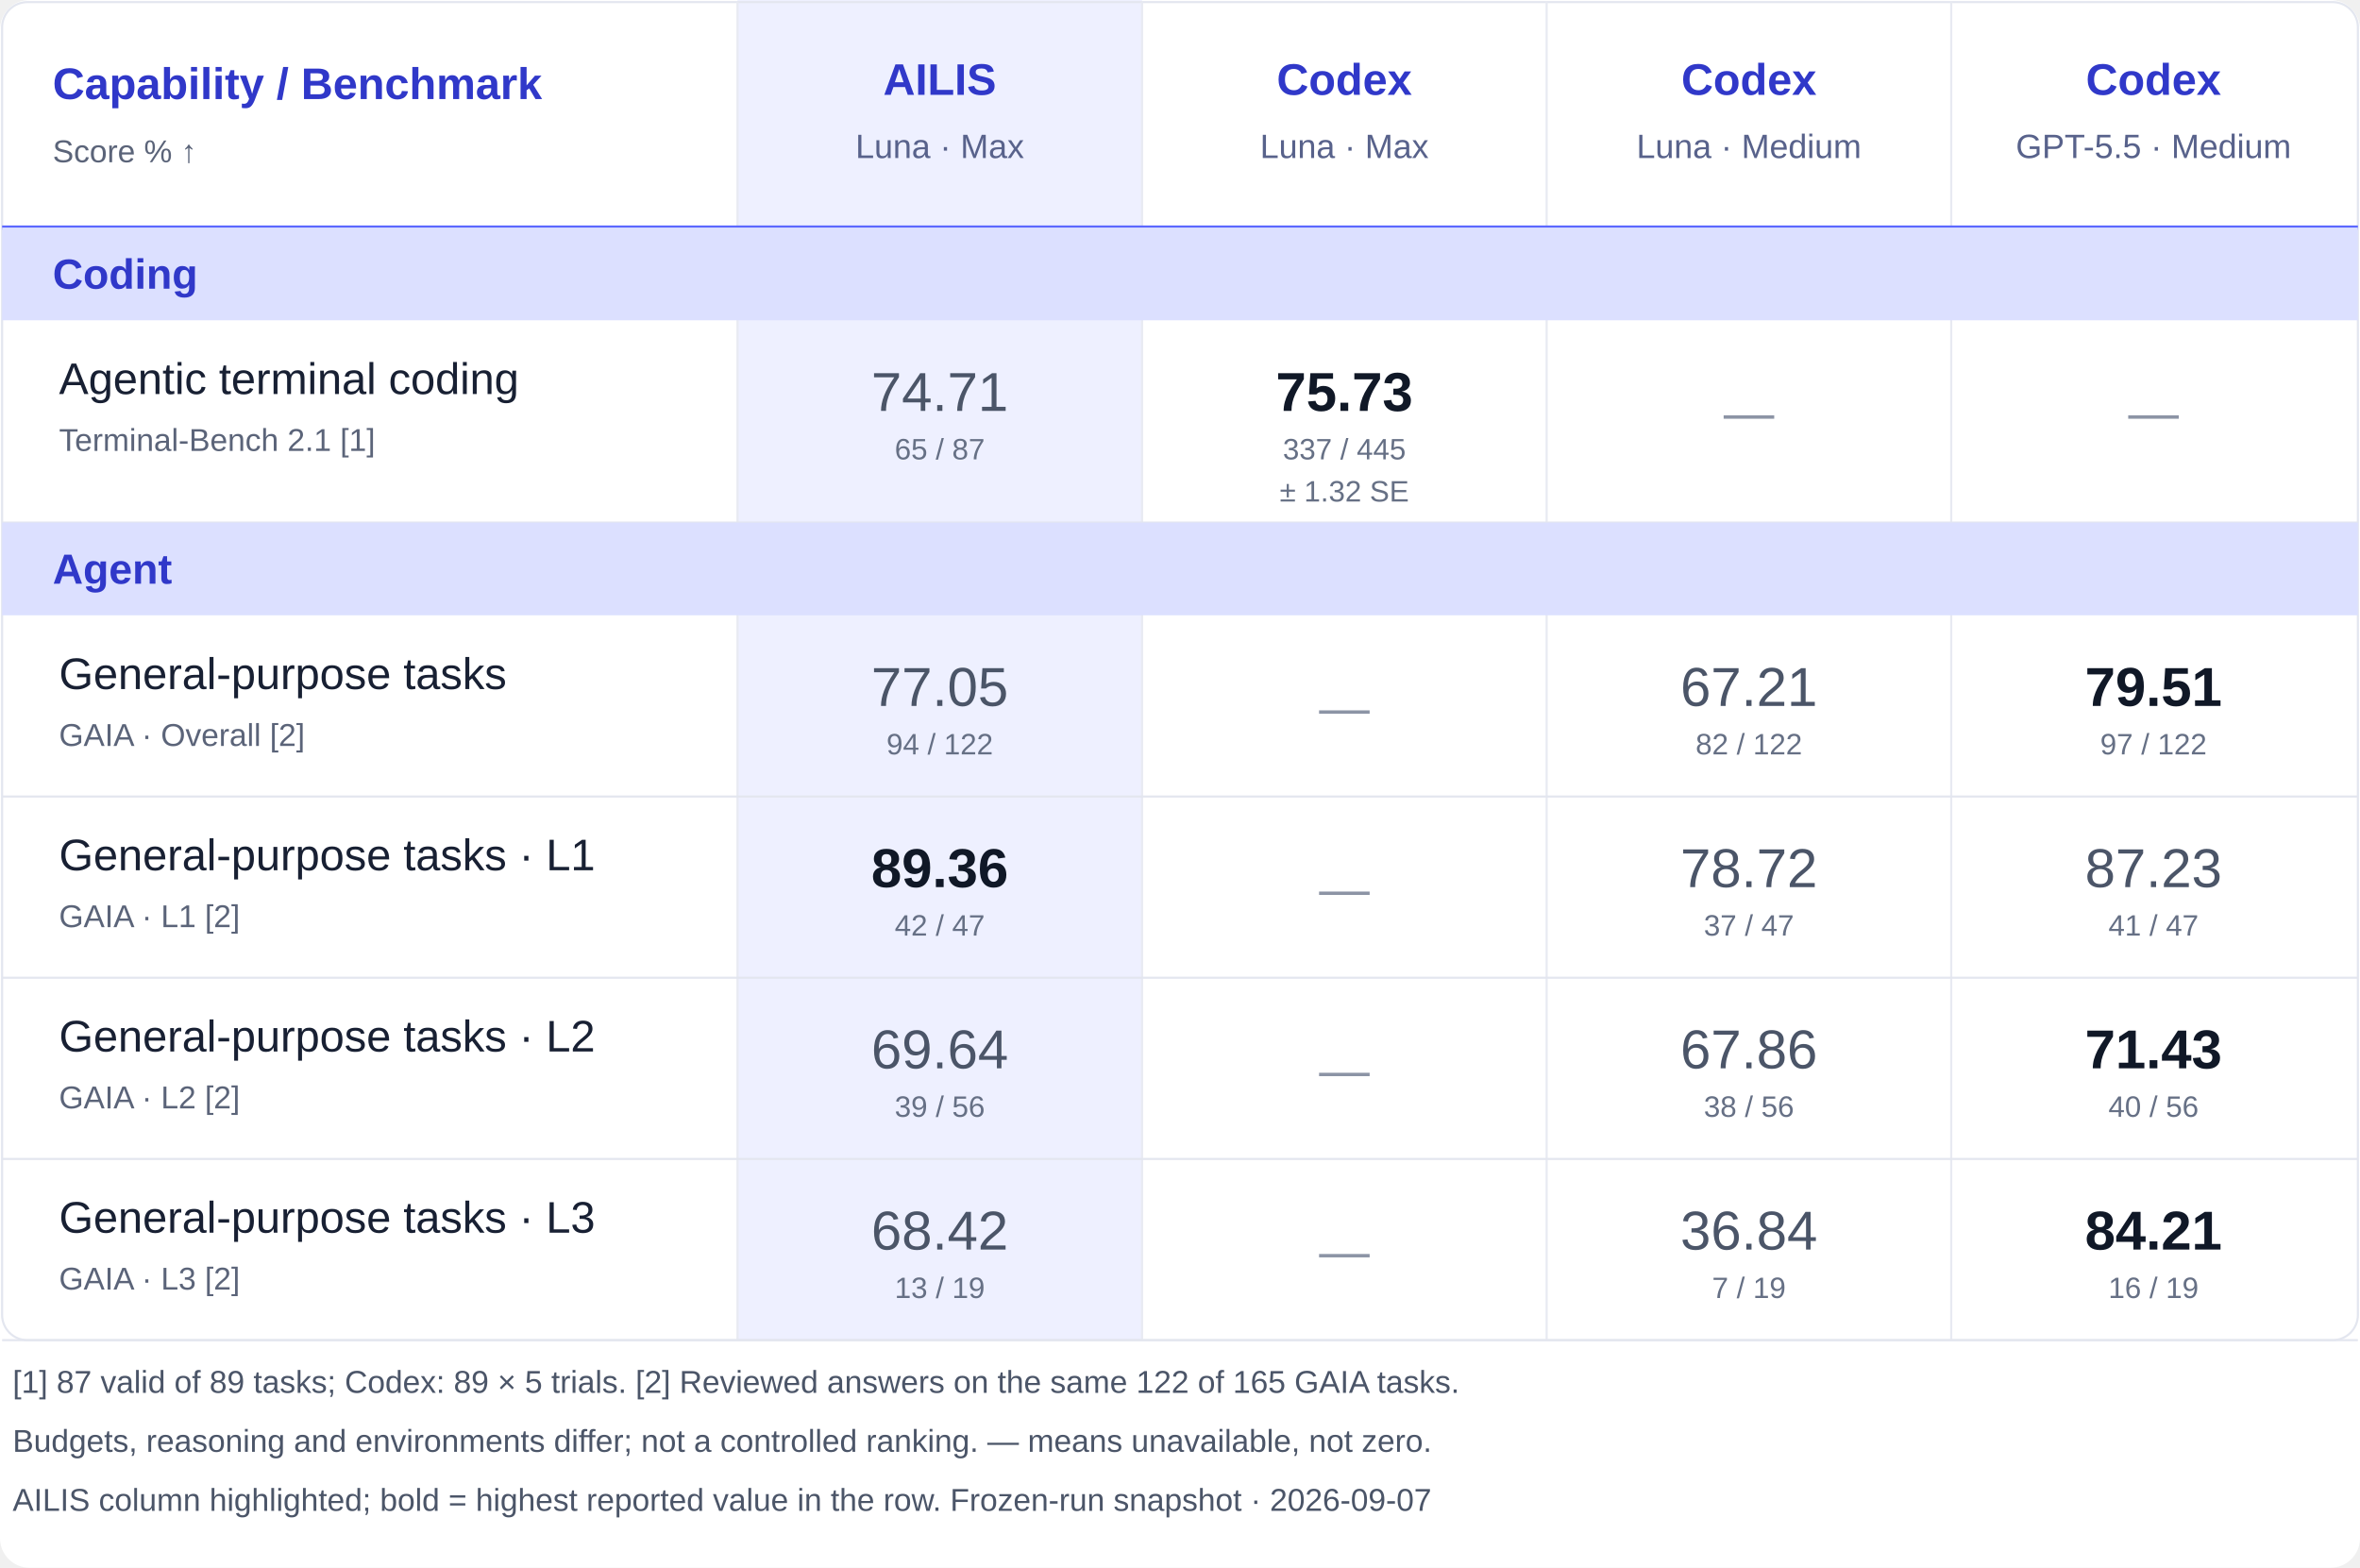
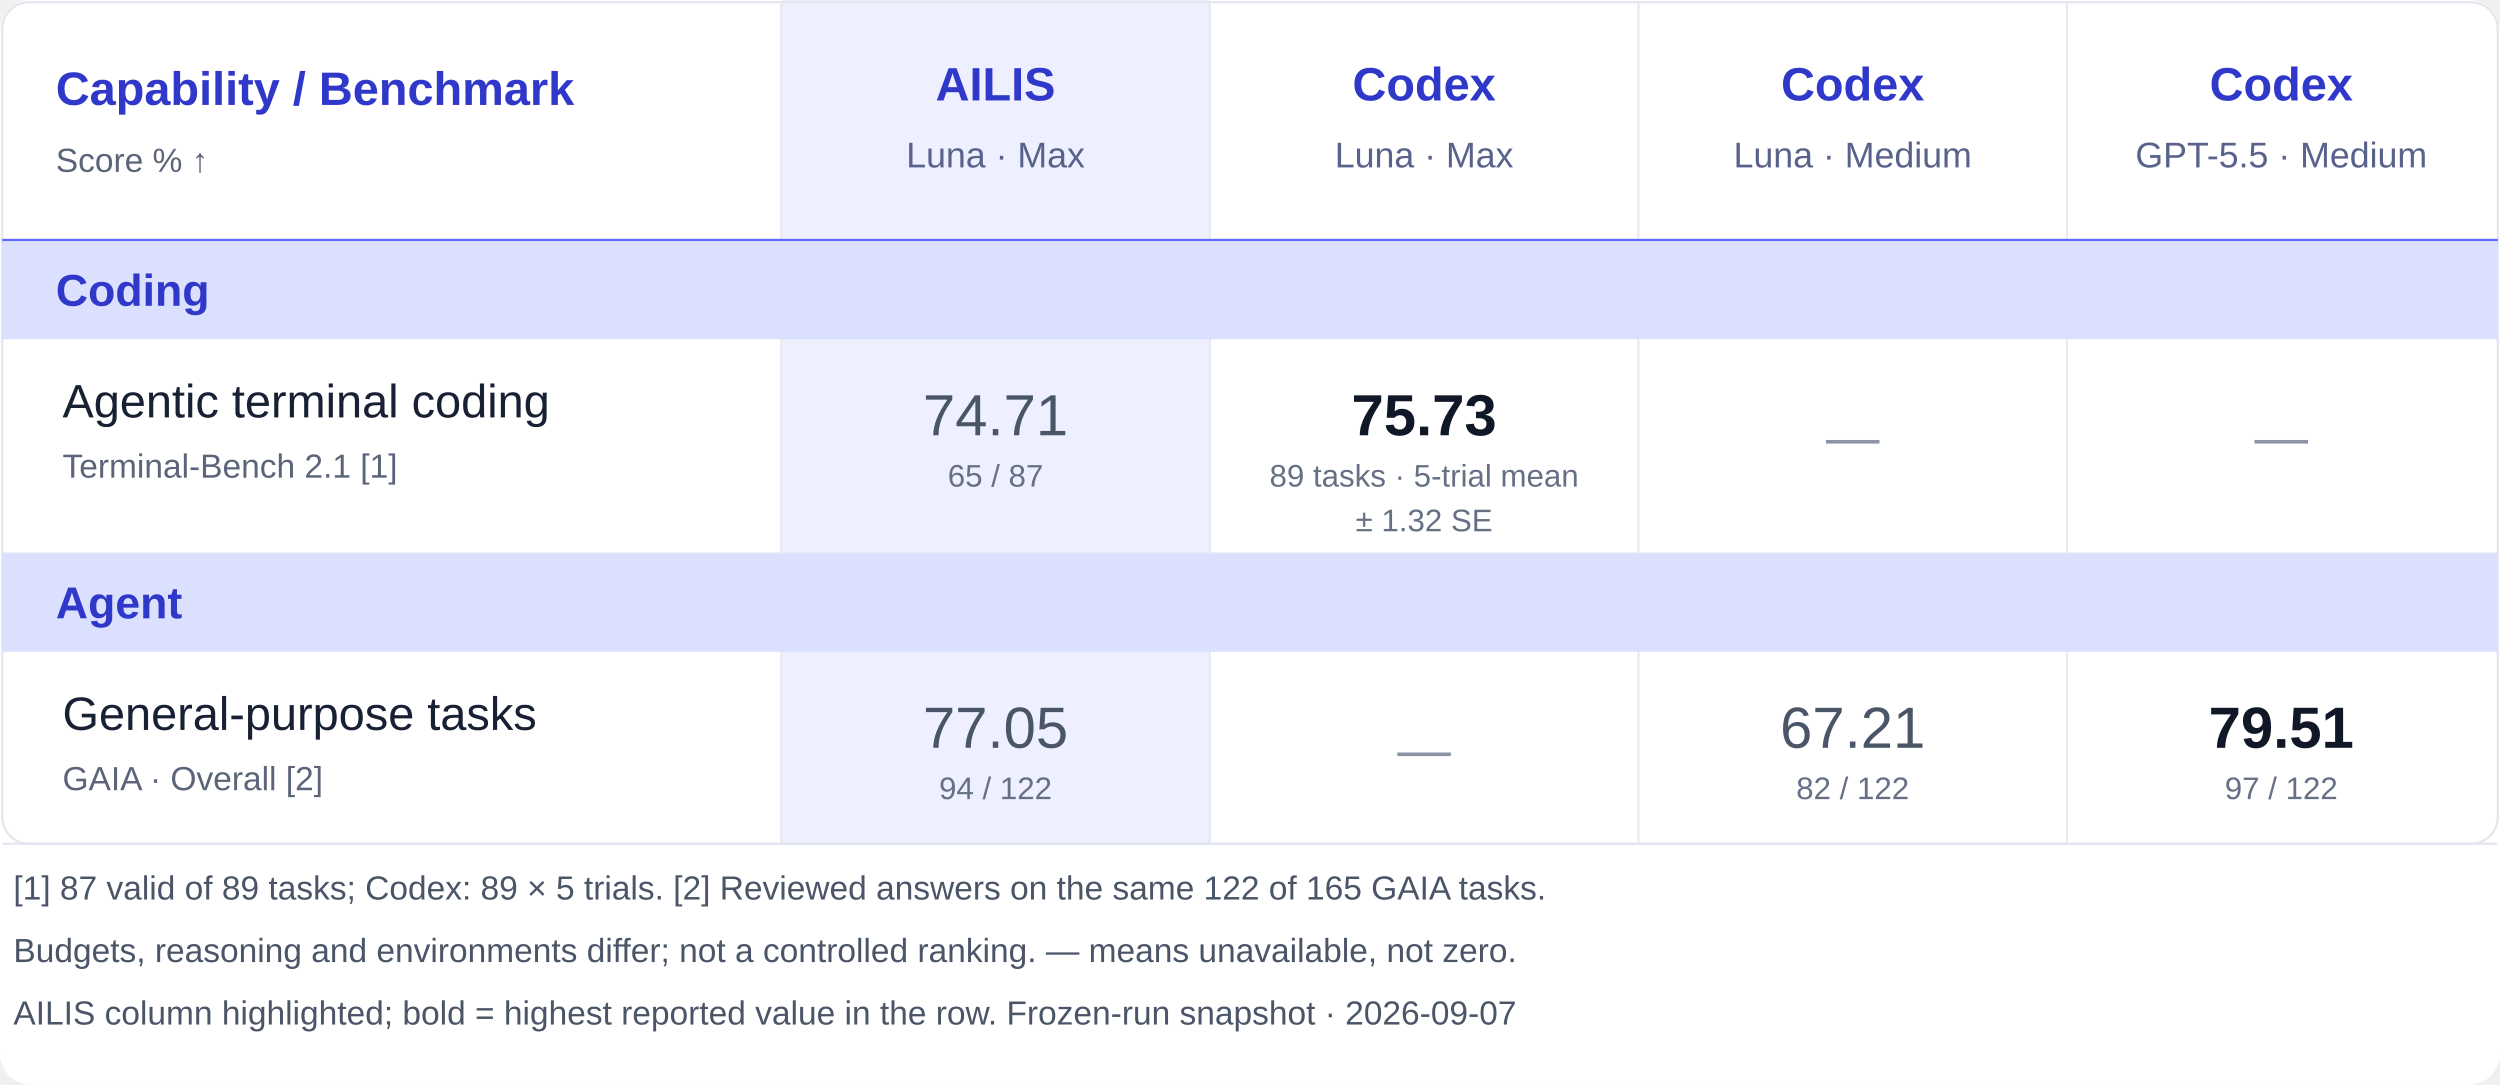
- <svg xmlns="http://www.w3.org/2000/svg" width="1120" height="744" viewBox="0 0 1120 744" role="img" aria-labelledby="title desc">
+ <svg xmlns="http://www.w3.org/2000/svg" width="1120" height="486" viewBox="0 0 1120 486" role="img" aria-labelledby="title desc">
  <style>text{font-family:Arial,"Microsoft YaHei","Noto Sans CJK SC",sans-serif;font-variant-numeric:tabular-nums}.head{font-size:21px;fill:#3038c9;font-weight:600}.model{font-size:16px;fill:#58628b}.body{font-size:21px;fill:#182033}.muted{font-size:15px;fill:#5b6479}.group{font-size:20px;fill:#3038c9;font-weight:600}.score{font-size:26px;fill:#4b5568}.best{font-size:26px;fill:#101827;font-weight:700}.count{font-size:14px;fill:#667085}.note{font-size:15px;fill:#4b5568}.missing{font-size:24px;fill:#8c94a5}</style>
-   <rect width="1120" height="744" rx="14" fill="#ffffff" />
-   <rect x="350" y="0" width="192" height="636" fill="#eef0ff" />
-   <rect x="1" y="1" width="1118" height="635" rx="12" fill="none" stroke="#e3e6ef" />
-   <line x1="350" y1="1" x2="350" y2="636" stroke="#e8eaf2" />
-   <line x1="542" y1="1" x2="542" y2="636" stroke="#e8eaf2" />
-   <line x1="734" y1="1" x2="734" y2="636" stroke="#e8eaf2" />
-   <line x1="926" y1="1" x2="926" y2="636" stroke="#e8eaf2" />
+   <rect width="1120" height="486" rx="14" fill="#ffffff" />
+   <rect x="350" y="0" width="192" height="378" fill="#eef0ff" />
+   <rect x="1" y="1" width="1118" height="377" rx="12" fill="none" stroke="#e3e6ef" />
+   <line x1="350" y1="1" x2="350" y2="378" stroke="#e8eaf2" />
+   <line x1="542" y1="1" x2="542" y2="378" stroke="#e8eaf2" />
+   <line x1="734" y1="1" x2="734" y2="378" stroke="#e8eaf2" />
+   <line x1="926" y1="1" x2="926" y2="378" stroke="#e8eaf2" />
  <text x="25" y="47" class="head" text-anchor="start">Capability / Benchmark</text>
  <text x="25" y="77" class="muted" text-anchor="start">Score % ↑</text>
  <text x="446" y="45" class="head" text-anchor="middle">AILIS</text>
  <text x="446" y="75" class="model" text-anchor="middle">Luna · Max</text>
  <text x="638" y="45" class="head" text-anchor="middle">Codex</text>
  <text x="638" y="75" class="model" text-anchor="middle">Luna · Max</text>
  <text x="830" y="45" class="head" text-anchor="middle">Codex</text>
  <text x="830" y="75" class="model" text-anchor="middle">Luna · Medium</text>
  <text x="1022" y="45" class="head" text-anchor="middle">Codex</text>
  <text x="1022" y="75" class="model" text-anchor="middle">GPT-5.5 · Medium</text>
  <line x1="1" y1="108" x2="1119" y2="108" stroke="#5c68ff" stroke-width="2" />
  <rect x="1" y="108" width="1118" height="44" fill="#dce0ff" />
  <text x="25" y="137" class="group" text-anchor="start">Coding</text>
  <text x="28" y="187" class="body" text-anchor="start">Agentic terminal coding</text>
  <text x="28" y="214" class="muted" text-anchor="start">Terminal-Bench 2.1 [1]</text>
  <text x="446" y="195" class="score" text-anchor="middle">74.71</text>
  <text x="446" y="218" class="count" text-anchor="middle">65 / 87</text>
  <text x="638" y="195" class="best" text-anchor="middle">75.73</text>
-   <text x="638" y="218" class="count" text-anchor="middle">337 / 445</text>
+   <text x="638" y="218" class="count" text-anchor="middle">89 tasks · 5-trial mean</text>
  <text x="638" y="238" class="count" text-anchor="middle">± 1.32 SE</text>
  <text x="830" y="204" class="missing" text-anchor="middle">—</text>
  <text x="1022" y="204" class="missing" text-anchor="middle">—</text>
  <line x1="1" y1="248" x2="1119" y2="248" stroke="#e3e6ef" />
  <rect x="1" y="248" width="1118" height="44" fill="#dce0ff" />
  <text x="25" y="277" class="group" text-anchor="start">Agent</text>
  <text x="28" y="327" class="body" text-anchor="start">General-purpose tasks</text>
  <text x="28" y="354" class="muted" text-anchor="start">GAIA · Overall [2]</text>
  <text x="446" y="335" class="score" text-anchor="middle">77.05</text>
  <text x="446" y="358" class="count" text-anchor="middle">94 / 122</text>
  <text x="638" y="344" class="missing" text-anchor="middle">—</text>
  <text x="830" y="335" class="score" text-anchor="middle">67.21</text>
  <text x="830" y="358" class="count" text-anchor="middle">82 / 122</text>
  <text x="1022" y="335" class="best" text-anchor="middle">79.51</text>
  <text x="1022" y="358" class="count" text-anchor="middle">97 / 122</text>
  <line x1="1" y1="378" x2="1119" y2="378" stroke="#e3e6ef" />
-   <text x="28" y="413" class="body" text-anchor="start">General-purpose tasks · L1</text>
-   <text x="28" y="440" class="muted" text-anchor="start">GAIA · L1 [2]</text>
-   <text x="446" y="421" class="best" text-anchor="middle">89.36</text>
-   <text x="446" y="444" class="count" text-anchor="middle">42 / 47</text>
-   <text x="638" y="430" class="missing" text-anchor="middle">—</text>
-   <text x="830" y="421" class="score" text-anchor="middle">78.72</text>
-   <text x="830" y="444" class="count" text-anchor="middle">37 / 47</text>
-   <text x="1022" y="421" class="score" text-anchor="middle">87.23</text>
-   <text x="1022" y="444" class="count" text-anchor="middle">41 / 47</text>
-   <line x1="1" y1="464" x2="1119" y2="464" stroke="#e3e6ef" />
-   <text x="28" y="499" class="body" text-anchor="start">General-purpose tasks · L2</text>
-   <text x="28" y="526" class="muted" text-anchor="start">GAIA · L2 [2]</text>
-   <text x="446" y="507" class="score" text-anchor="middle">69.64</text>
-   <text x="446" y="530" class="count" text-anchor="middle">39 / 56</text>
-   <text x="638" y="516" class="missing" text-anchor="middle">—</text>
-   <text x="830" y="507" class="score" text-anchor="middle">67.86</text>
-   <text x="830" y="530" class="count" text-anchor="middle">38 / 56</text>
-   <text x="1022" y="507" class="best" text-anchor="middle">71.43</text>
-   <text x="1022" y="530" class="count" text-anchor="middle">40 / 56</text>
-   <line x1="1" y1="550" x2="1119" y2="550" stroke="#e3e6ef" />
-   <text x="28" y="585" class="body" text-anchor="start">General-purpose tasks · L3</text>
-   <text x="28" y="612" class="muted" text-anchor="start">GAIA · L3 [2]</text>
-   <text x="446" y="593" class="score" text-anchor="middle">68.42</text>
-   <text x="446" y="616" class="count" text-anchor="middle">13 / 19</text>
-   <text x="638" y="602" class="missing" text-anchor="middle">—</text>
-   <text x="830" y="593" class="score" text-anchor="middle">36.84</text>
-   <text x="830" y="616" class="count" text-anchor="middle">7 / 19</text>
-   <text x="1022" y="593" class="best" text-anchor="middle">84.21</text>
-   <text x="1022" y="616" class="count" text-anchor="middle">16 / 19</text>
-   <line x1="1" y1="636" x2="1119" y2="636" stroke="#e3e6ef" />
-   <text x="6" y="661" class="note" text-anchor="start">[1] 87 valid of 89 tasks; Codex: 89 × 5 trials.  [2] Reviewed answers on the same 122 of 165 GAIA tasks.</text>
-   <text x="6" y="689" class="note" text-anchor="start">Budgets, reasoning and environments differ; not a controlled ranking. — means unavailable, not zero.</text>
-   <text x="6" y="717" class="note" text-anchor="start">AILIS column highlighted; bold = highest reported value in the row. Frozen-run snapshot · 2026-09-07</text>
+   <text x="6" y="403" class="note" text-anchor="start">[1] 87 valid of 89 tasks; Codex: 89 × 5 trials.  [2] Reviewed answers on the same 122 of 165 GAIA tasks.</text>
+   <text x="6" y="431" class="note" text-anchor="start">Budgets, reasoning and environments differ; not a controlled ranking. — means unavailable, not zero.</text>
+   <text x="6" y="459" class="note" text-anchor="start">AILIS column highlighted; bold = highest reported value in the row. Frozen-run snapshot · 2026-09-07</text>
</svg>
